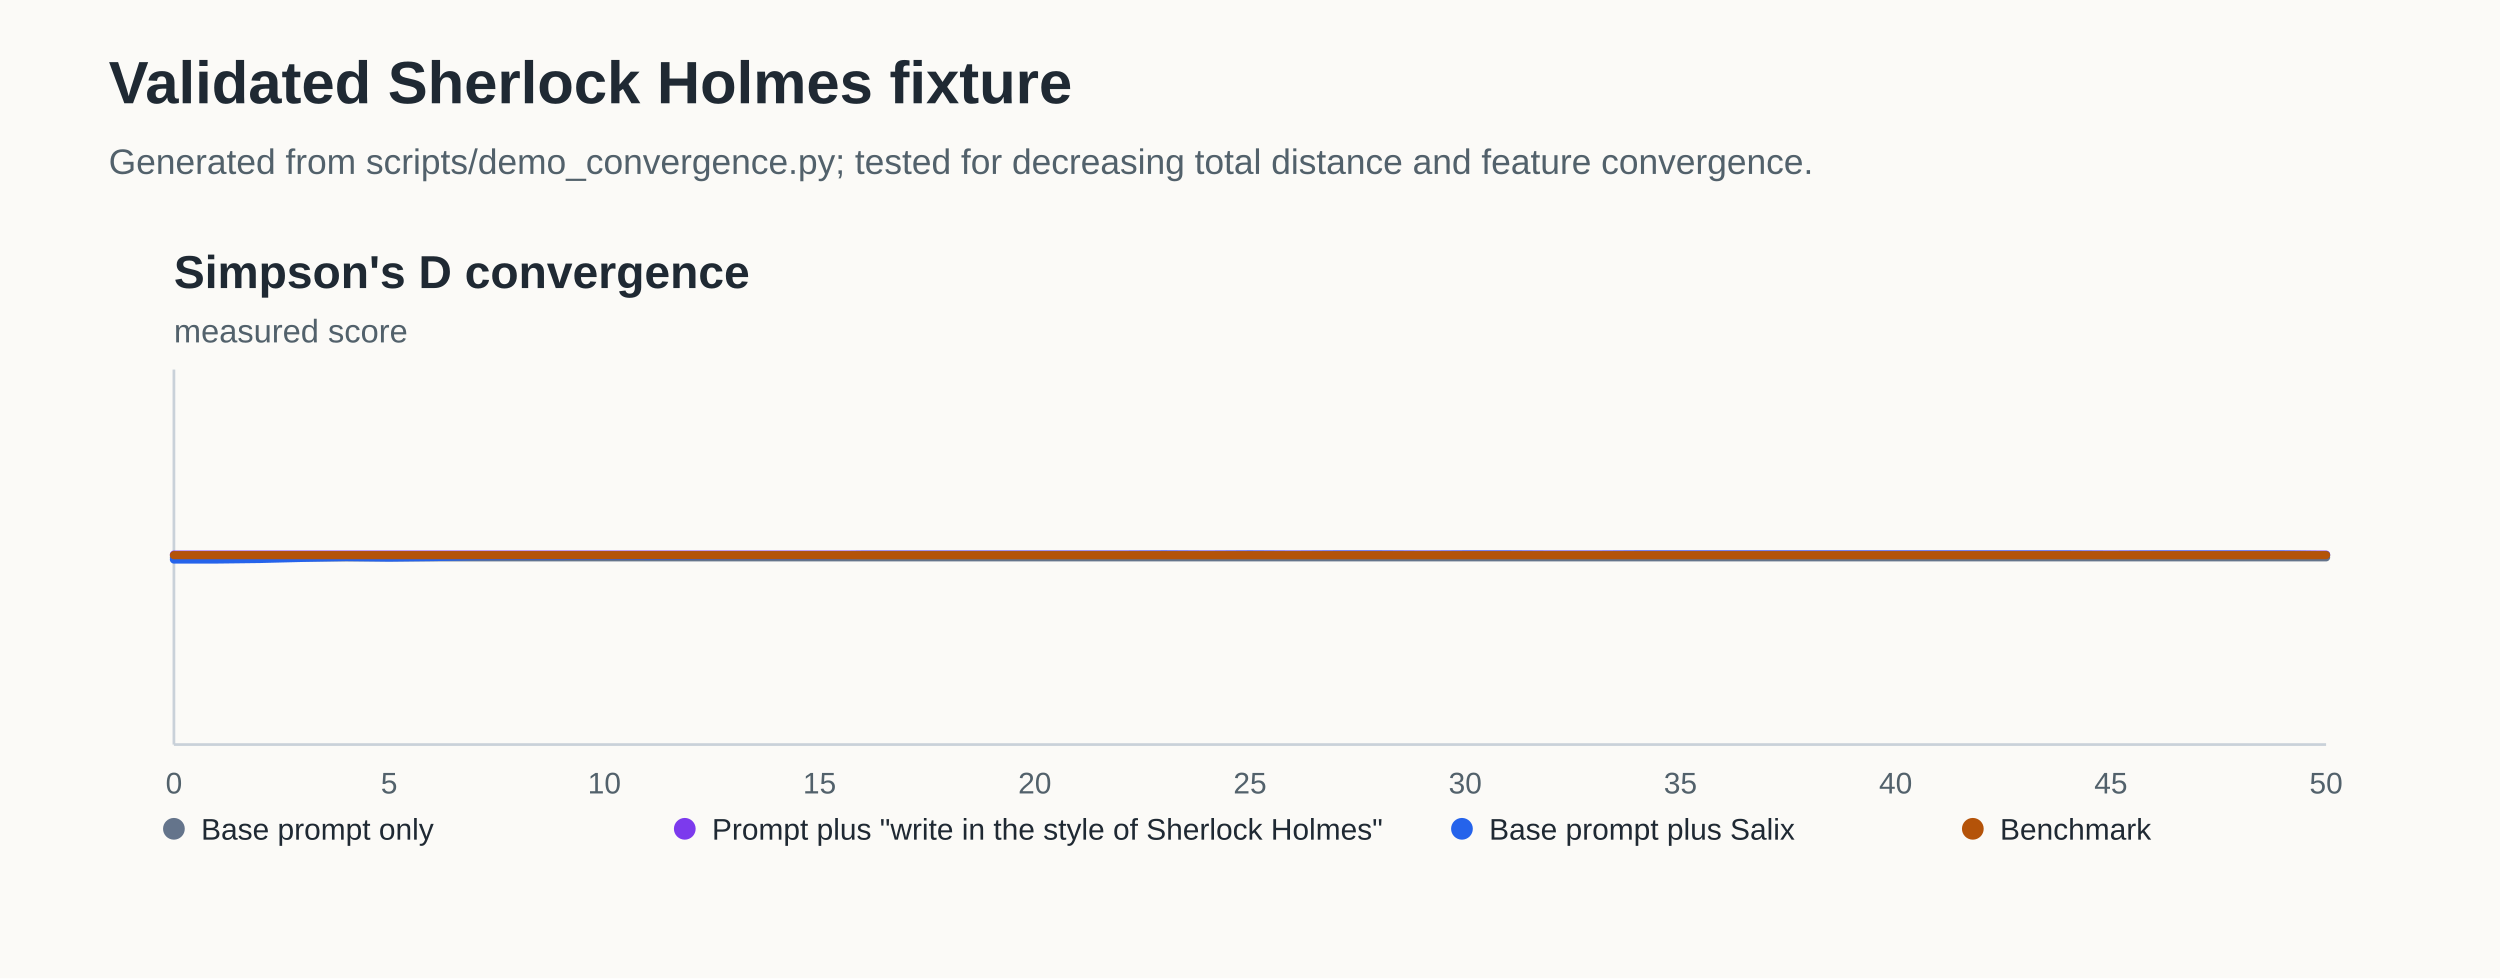
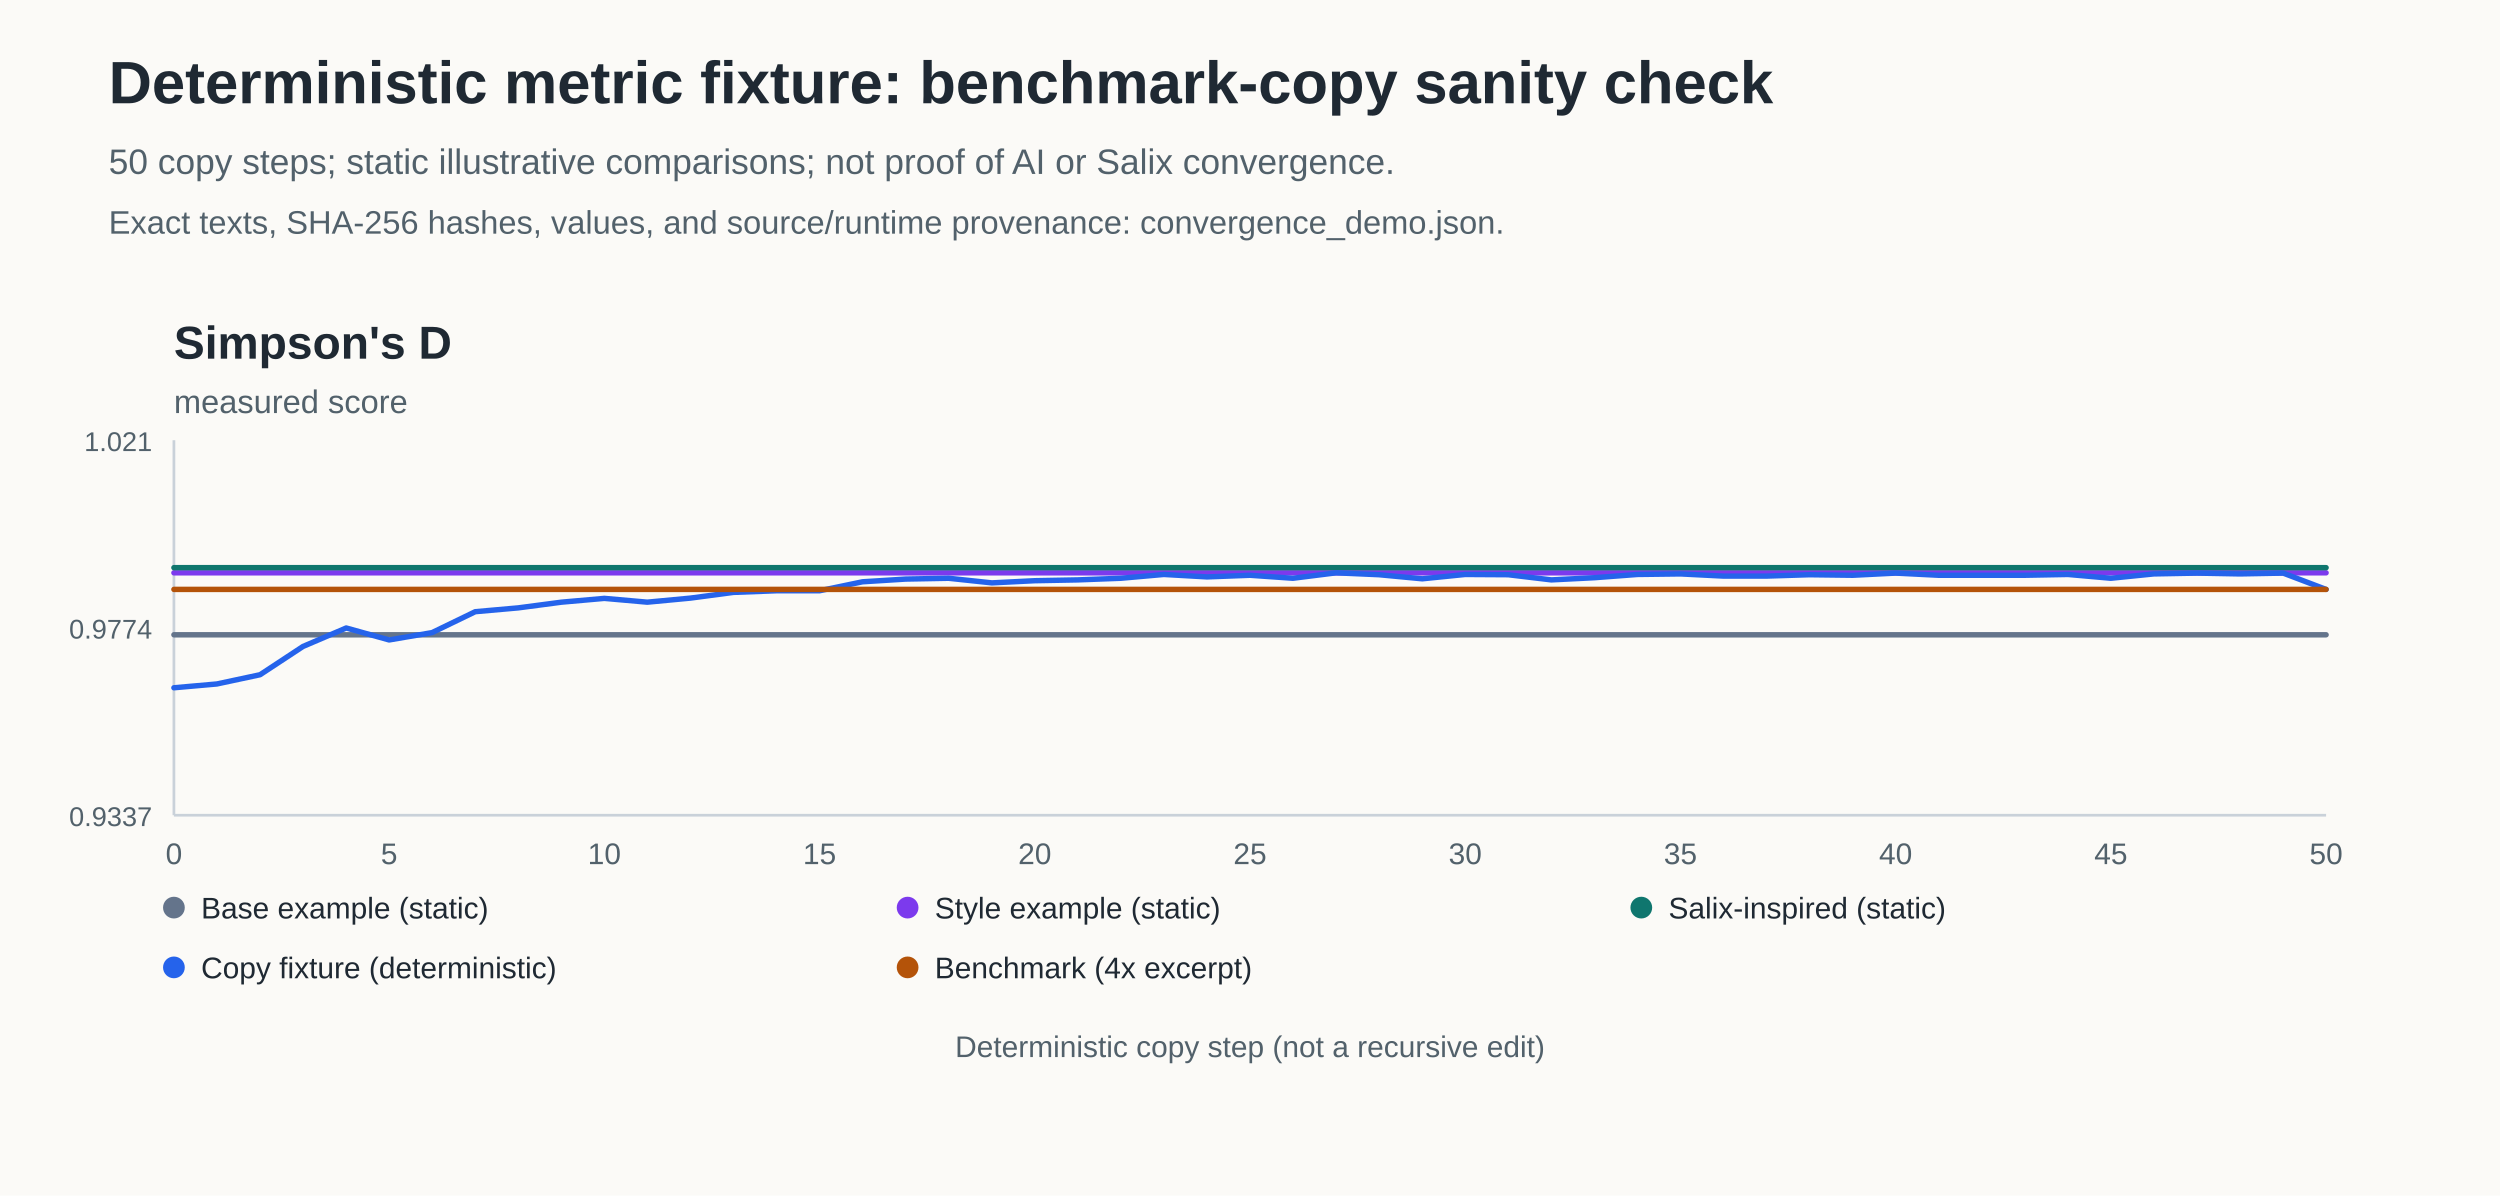
- <svg xmlns="http://www.w3.org/2000/svg" width="920" height="360" viewBox="0 0 920 360" role="img" aria-labelledby="title desc">
+ <svg xmlns="http://www.w3.org/2000/svg" width="920" height="440" viewBox="0 0 920 440" role="img" aria-labelledby="title desc">
  <rect width="100%" height="100%" fill="#fbfaf7" />
-   <text x="40" y="38" font-family="Arial, sans-serif" font-size="22" font-weight="700" fill="#1f2933">Validated Sherlock Holmes fixture</text>
-   <text x="40" y="64" font-family="Arial, sans-serif" font-size="13" fill="#52616b">Generated from scripts/demo_convergence.py; tested for decreasing total distance and feature convergence.</text>
-   <text x="64" y="106" font-family="Arial, sans-serif" font-size="17" font-weight="700" fill="#1f2933">Simpson's D convergence</text>
-   <text x="64" y="126" font-family="Arial, sans-serif" font-size="12" fill="#52616b">measured score</text>
-   <line x1="64" y1="274" x2="856" y2="274" stroke="#c9d1d9" stroke-width="1" />
-   <line x1="64" y1="136" x2="64" y2="274" stroke="#c9d1d9" stroke-width="1" />
-   <polyline points="64.0,205.1 79.8,205.1 95.7,205.1 111.5,205.1 127.4,205.1 143.2,205.1 159.0,205.1 174.9,205.1 190.7,205.1 206.6,205.1 222.4,205.1 238.2,205.1 254.1,205.1 269.9,205.1 285.8,205.1 301.6,205.1 317.4,205.1 333.3,205.1 349.1,205.1 365.0,205.1 380.8,205.1 396.6,205.1 412.5,205.1 428.3,205.1 444.2,205.1 460.0,205.1 475.8,205.1 491.7,205.1 507.5,205.1 523.4,205.1 539.2,205.1 555.0,205.1 570.9,205.1 586.7,205.1 602.6,205.1 618.4,205.1 634.2,205.1 650.1,205.1 665.9,205.1 681.8,205.1 697.6,205.1 713.4,205.1 729.3,205.1 745.1,205.1 761.0,205.1 776.8,205.1 792.6,205.1 808.5,205.1 824.3,205.1 840.2,205.1 856.0,205.1" fill="none" stroke="#64748b" stroke-width="3" stroke-linecap="round" stroke-linejoin="round" />
-   <polyline points="64.0,204.1 79.8,204.1 95.7,204.1 111.5,204.1 127.4,204.1 143.2,204.1 159.0,204.1 174.9,204.1 190.7,204.1 206.6,204.1 222.4,204.1 238.2,204.1 254.1,204.1 269.9,204.1 285.8,204.1 301.6,204.1 317.4,204.1 333.3,204.1 349.1,204.1 365.0,204.1 380.8,204.1 396.6,204.1 412.5,204.1 428.3,204.1 444.2,204.1 460.0,204.1 475.8,204.1 491.7,204.1 507.5,204.1 523.4,204.1 539.2,204.1 555.0,204.1 570.9,204.1 586.7,204.1 602.6,204.1 618.4,204.1 634.2,204.1 650.1,204.1 665.9,204.1 681.8,204.1 697.6,204.1 713.4,204.1 729.3,204.1 745.1,204.1 761.0,204.1 776.8,204.1 792.6,204.1 808.5,204.1 824.3,204.1 840.2,204.1 856.0,204.1" fill="none" stroke="#7c3aed" stroke-width="3" stroke-linecap="round" stroke-linejoin="round" />
-   <polyline points="64.0,205.9 79.8,205.9 95.7,205.7 111.5,205.3 127.4,205.0 143.2,205.2 159.0,205.0 174.9,204.7 190.7,204.6 206.6,204.6 222.4,204.5 238.2,204.6 254.1,204.5 269.9,204.4 285.8,204.4 301.6,204.4 317.4,204.2 333.3,204.2 349.1,204.2 365.0,204.2 380.8,204.2 396.6,204.2 412.5,204.2 428.3,204.1 444.2,204.2 460.0,204.1 475.8,204.2 491.7,204.1 507.5,204.1 523.4,204.2 539.2,204.1 555.0,204.1 570.9,204.2 586.7,204.2 602.6,204.1 618.4,204.1 634.2,204.1 650.1,204.1 665.9,204.1 681.8,204.1 697.6,204.1 713.4,204.1 729.3,204.1 745.1,204.1 761.0,204.1 776.8,204.2 792.6,204.1 808.5,204.1 824.3,204.1 840.2,204.1 856.0,204.3" fill="none" stroke="#2563eb" stroke-width="3" stroke-linecap="round" stroke-linejoin="round" />
-   <polyline points="64.0,204.3 79.8,204.3 95.7,204.3 111.5,204.3 127.4,204.3 143.2,204.3 159.0,204.3 174.9,204.3 190.7,204.3 206.6,204.3 222.4,204.3 238.2,204.3 254.1,204.3 269.9,204.3 285.8,204.3 301.6,204.3 317.4,204.3 333.3,204.3 349.1,204.3 365.0,204.3 380.8,204.3 396.6,204.3 412.5,204.3 428.3,204.3 444.2,204.3 460.0,204.3 475.8,204.3 491.7,204.3 507.5,204.3 523.4,204.3 539.2,204.3 555.0,204.3 570.9,204.3 586.7,204.3 602.6,204.3 618.4,204.3 634.2,204.3 650.1,204.3 665.9,204.3 681.8,204.3 697.6,204.3 713.4,204.3 729.3,204.3 745.1,204.3 761.0,204.3 776.8,204.3 792.6,204.3 808.5,204.3 824.3,204.3 840.2,204.3 856.0,204.3" fill="none" stroke="#b45309" stroke-width="3" stroke-linecap="round" stroke-linejoin="round" />
-   <circle cx="64" cy="305" r="4" fill="#64748b" />
-   <text x="74" y="309" font-family="Arial, sans-serif" font-size="11" fill="#1f2933">Base prompt only</text>
-   <circle cx="252" cy="305" r="4" fill="#7c3aed" />
-   <text x="262" y="309" font-family="Arial, sans-serif" font-size="11" fill="#1f2933">Prompt plus "write in the style of Sherlock Holmes"</text>
-   <circle cx="538" cy="305" r="4" fill="#2563eb" />
-   <text x="548" y="309" font-family="Arial, sans-serif" font-size="11" fill="#1f2933">Base prompt plus Salix</text>
-   <circle cx="726" cy="305" r="4" fill="#b45309" />
-   <text x="736" y="309" font-family="Arial, sans-serif" font-size="11" fill="#1f2933">Benchmark</text>
-   <text x="64.0" y="292" font-family="Arial, sans-serif" font-size="11" text-anchor="middle" fill="#52616b">0</text>
-   <text x="143.2" y="292" font-family="Arial, sans-serif" font-size="11" text-anchor="middle" fill="#52616b">5</text>
-   <text x="222.4" y="292" font-family="Arial, sans-serif" font-size="11" text-anchor="middle" fill="#52616b">10</text>
-   <text x="301.6" y="292" font-family="Arial, sans-serif" font-size="11" text-anchor="middle" fill="#52616b">15</text>
-   <text x="380.8" y="292" font-family="Arial, sans-serif" font-size="11" text-anchor="middle" fill="#52616b">20</text>
-   <text x="460.0" y="292" font-family="Arial, sans-serif" font-size="11" text-anchor="middle" fill="#52616b">25</text>
-   <text x="539.2" y="292" font-family="Arial, sans-serif" font-size="11" text-anchor="middle" fill="#52616b">30</text>
-   <text x="618.4" y="292" font-family="Arial, sans-serif" font-size="11" text-anchor="middle" fill="#52616b">35</text>
-   <text x="697.6" y="292" font-family="Arial, sans-serif" font-size="11" text-anchor="middle" fill="#52616b">40</text>
-   <text x="776.8" y="292" font-family="Arial, sans-serif" font-size="11" text-anchor="middle" fill="#52616b">45</text>
-   <text x="856.0" y="292" font-family="Arial, sans-serif" font-size="11" text-anchor="middle" fill="#52616b">50</text>
+   <text x="40" y="38" font-family="Arial, sans-serif" font-size="22" font-weight="700" fill="#1f2933">Deterministic metric fixture: benchmark-copy sanity check</text>
+   <text x="40" y="64" font-family="Arial, sans-serif" font-size="13" fill="#52616b">50 copy steps; static illustrative comparisons; not proof of AI or Salix convergence.</text>
+   <text x="40" y="86" font-family="Arial, sans-serif" font-size="12" fill="#52616b">Exact texts, SHA-256 hashes, values, and source/runtime provenance: convergence_demo.json.</text>
+   <text x="64" y="132" font-family="Arial, sans-serif" font-size="17" font-weight="700" fill="#1f2933">Simpson's D</text>
+   <text x="64" y="152" font-family="Arial, sans-serif" font-size="12" fill="#52616b">measured score</text>
+   <line x1="64" y1="300" x2="856" y2="300" stroke="#c9d1d9" stroke-width="1" />
+   <line x1="64" y1="162" x2="64" y2="300" stroke="#c9d1d9" stroke-width="1" />
+   <text x="56" y="304.0" font-family="Arial, sans-serif" font-size="10" text-anchor="end" fill="#52616b">0.9337</text>
+   <text x="56" y="235.0" font-family="Arial, sans-serif" font-size="10" text-anchor="end" fill="#52616b">0.9774</text>
+   <text x="56" y="166.0" font-family="Arial, sans-serif" font-size="10" text-anchor="end" fill="#52616b">1.021</text>
+   <polyline points="64.0,233.6 79.8,233.6 95.7,233.6 111.5,233.6 127.4,233.6 143.2,233.6 159.0,233.6 174.9,233.6 190.7,233.6 206.6,233.6 222.4,233.6 238.2,233.6 254.1,233.6 269.9,233.6 285.8,233.6 301.6,233.6 317.4,233.6 333.3,233.6 349.1,233.6 365.0,233.6 380.8,233.6 396.6,233.6 412.5,233.6 428.3,233.6 444.2,233.6 460.0,233.6 475.8,233.6 491.7,233.6 507.5,233.6 523.4,233.6 539.2,233.6 555.0,233.6 570.9,233.6 586.7,233.6 602.6,233.6 618.4,233.6 634.2,233.6 650.1,233.6 665.9,233.6 681.8,233.6 697.6,233.6 713.4,233.6 729.3,233.6 745.1,233.6 761.0,233.6 776.8,233.6 792.6,233.6 808.5,233.6 824.3,233.6 840.2,233.6 856.0,233.6" fill="none" stroke="#64748b" data-series-id="base_example" data-available="true" stroke-dasharray="none" stroke-width="2" stroke-linecap="round" stroke-linejoin="round" />
+   <polyline points="64.0,210.8 79.8,210.8 95.7,210.8 111.5,210.8 127.4,210.8 143.2,210.8 159.0,210.8 174.9,210.8 190.7,210.8 206.6,210.8 222.4,210.8 238.2,210.8 254.1,210.8 269.9,210.8 285.8,210.8 301.6,210.8 317.4,210.8 333.3,210.8 349.1,210.8 365.0,210.8 380.8,210.8 396.6,210.8 412.5,210.8 428.3,210.8 444.2,210.8 460.0,210.8 475.8,210.8 491.7,210.8 507.5,210.8 523.4,210.8 539.2,210.8 555.0,210.8 570.9,210.8 586.7,210.8 602.6,210.8 618.4,210.8 634.2,210.8 650.1,210.8 665.9,210.8 681.8,210.8 697.6,210.8 713.4,210.8 729.3,210.8 745.1,210.8 761.0,210.8 776.8,210.8 792.6,210.8 808.5,210.8 824.3,210.8 840.2,210.8 856.0,210.8" fill="none" stroke="#7c3aed" data-series-id="style_example" data-available="true" stroke-dasharray="none" stroke-width="2" stroke-linecap="round" stroke-linejoin="round" />
+   <polyline points="64.0,208.9 79.8,208.9 95.7,208.9 111.5,208.9 127.4,208.9 143.2,208.9 159.0,208.9 174.9,208.9 190.7,208.9 206.6,208.9 222.4,208.9 238.2,208.9 254.1,208.9 269.9,208.9 285.8,208.9 301.6,208.9 317.4,208.9 333.3,208.9 349.1,208.9 365.0,208.9 380.8,208.9 396.6,208.9 412.5,208.9 428.3,208.9 444.2,208.9 460.0,208.9 475.8,208.9 491.7,208.9 507.5,208.9 523.4,208.9 539.2,208.9 555.0,208.9 570.9,208.9 586.7,208.9 602.6,208.9 618.4,208.9 634.2,208.9 650.1,208.9 665.9,208.9 681.8,208.9 697.6,208.9 713.4,208.9 729.3,208.9 745.1,208.9 761.0,208.9 776.8,208.9 792.6,208.9 808.5,208.9 824.3,208.9 840.2,208.9 856.0,208.9" fill="none" stroke="#0f766e" data-series-id="salix_inspired_example" data-available="true" stroke-dasharray="none" stroke-width="2" stroke-linecap="round" stroke-linejoin="round" />
+   <polyline points="64.0,253.1 79.8,251.7 95.7,248.3 111.5,237.9 127.4,231.1 143.2,235.5 159.0,232.8 174.9,225.1 190.7,223.7 206.6,221.6 222.4,220.2 238.2,221.6 254.1,220.1 269.9,218.0 285.8,217.4 301.6,217.4 317.4,214.1 333.3,213.1 349.1,212.8 365.0,214.5 380.8,213.7 396.6,213.4 412.5,212.8 428.3,211.4 444.2,212.3 460.0,211.7 475.8,212.8 491.7,210.8 507.5,211.5 523.4,213.0 539.2,211.4 555.0,211.5 570.9,213.4 586.7,212.6 602.6,211.4 618.4,211.2 634.2,212.0 650.1,212.0 665.9,211.5 681.8,211.7 697.6,210.9 713.4,211.7 729.3,211.7 745.1,211.7 761.0,211.4 776.8,212.8 792.6,211.2 808.5,210.9 824.3,211.2 840.2,210.9 856.0,216.9" fill="none" stroke="#2563eb" data-series-id="copy_fixture" data-available="true" stroke-dasharray="none" stroke-width="2" stroke-linecap="round" stroke-linejoin="round" />
+   <polyline points="64.0,216.9 79.8,216.9 95.7,216.9 111.5,216.9 127.4,216.9 143.2,216.9 159.0,216.9 174.9,216.9 190.7,216.9 206.6,216.9 222.4,216.9 238.2,216.9 254.1,216.9 269.9,216.9 285.8,216.9 301.6,216.9 317.4,216.9 333.3,216.9 349.1,216.9 365.0,216.9 380.8,216.9 396.6,216.9 412.5,216.9 428.3,216.9 444.2,216.9 460.0,216.9 475.8,216.9 491.7,216.9 507.5,216.9 523.4,216.9 539.2,216.9 555.0,216.9 570.9,216.9 586.7,216.9 602.6,216.9 618.4,216.9 634.2,216.9 650.1,216.9 665.9,216.9 681.8,216.9 697.6,216.9 713.4,216.9 729.3,216.9 745.1,216.9 761.0,216.9 776.8,216.9 792.6,216.9 808.5,216.9 824.3,216.9 840.2,216.9 856.0,216.9" fill="none" stroke="#b45309" data-series-id="benchmark" data-available="true" stroke-dasharray="none" stroke-width="2" stroke-linecap="round" stroke-linejoin="round" />
+   <circle cx="64" cy="334" r="4" fill="#64748b" />
+   <text x="74" y="338" font-family="Arial, sans-serif" font-size="11" fill="#1f2933">Base example (static)</text>
+   <circle cx="334" cy="334" r="4" fill="#7c3aed" />
+   <text x="344" y="338" font-family="Arial, sans-serif" font-size="11" fill="#1f2933">Style example (static)</text>
+   <circle cx="604" cy="334" r="4" fill="#0f766e" />
+   <text x="614" y="338" font-family="Arial, sans-serif" font-size="11" fill="#1f2933">Salix-inspired (static)</text>
+   <circle cx="64" cy="356" r="4" fill="#2563eb" />
+   <text x="74" y="360" font-family="Arial, sans-serif" font-size="11" fill="#1f2933">Copy fixture (deterministic)</text>
+   <circle cx="334" cy="356" r="4" fill="#b45309" />
+   <text x="344" y="360" font-family="Arial, sans-serif" font-size="11" fill="#1f2933">Benchmark (4x excerpt)</text>
+   <text x="460.0" y="389" font-family="Arial, sans-serif" font-size="11" text-anchor="middle" fill="#52616b">Deterministic copy step (not a recursive edit)</text>
+   <text x="64.0" y="318" font-family="Arial, sans-serif" font-size="11" text-anchor="middle" fill="#52616b">0</text>
+   <text x="143.2" y="318" font-family="Arial, sans-serif" font-size="11" text-anchor="middle" fill="#52616b">5</text>
+   <text x="222.4" y="318" font-family="Arial, sans-serif" font-size="11" text-anchor="middle" fill="#52616b">10</text>
+   <text x="301.6" y="318" font-family="Arial, sans-serif" font-size="11" text-anchor="middle" fill="#52616b">15</text>
+   <text x="380.8" y="318" font-family="Arial, sans-serif" font-size="11" text-anchor="middle" fill="#52616b">20</text>
+   <text x="460.0" y="318" font-family="Arial, sans-serif" font-size="11" text-anchor="middle" fill="#52616b">25</text>
+   <text x="539.2" y="318" font-family="Arial, sans-serif" font-size="11" text-anchor="middle" fill="#52616b">30</text>
+   <text x="618.4" y="318" font-family="Arial, sans-serif" font-size="11" text-anchor="middle" fill="#52616b">35</text>
+   <text x="697.6" y="318" font-family="Arial, sans-serif" font-size="11" text-anchor="middle" fill="#52616b">40</text>
+   <text x="776.8" y="318" font-family="Arial, sans-serif" font-size="11" text-anchor="middle" fill="#52616b">45</text>
+   <text x="856.0" y="318" font-family="Arial, sans-serif" font-size="11" text-anchor="middle" fill="#52616b">50</text>
</svg>
